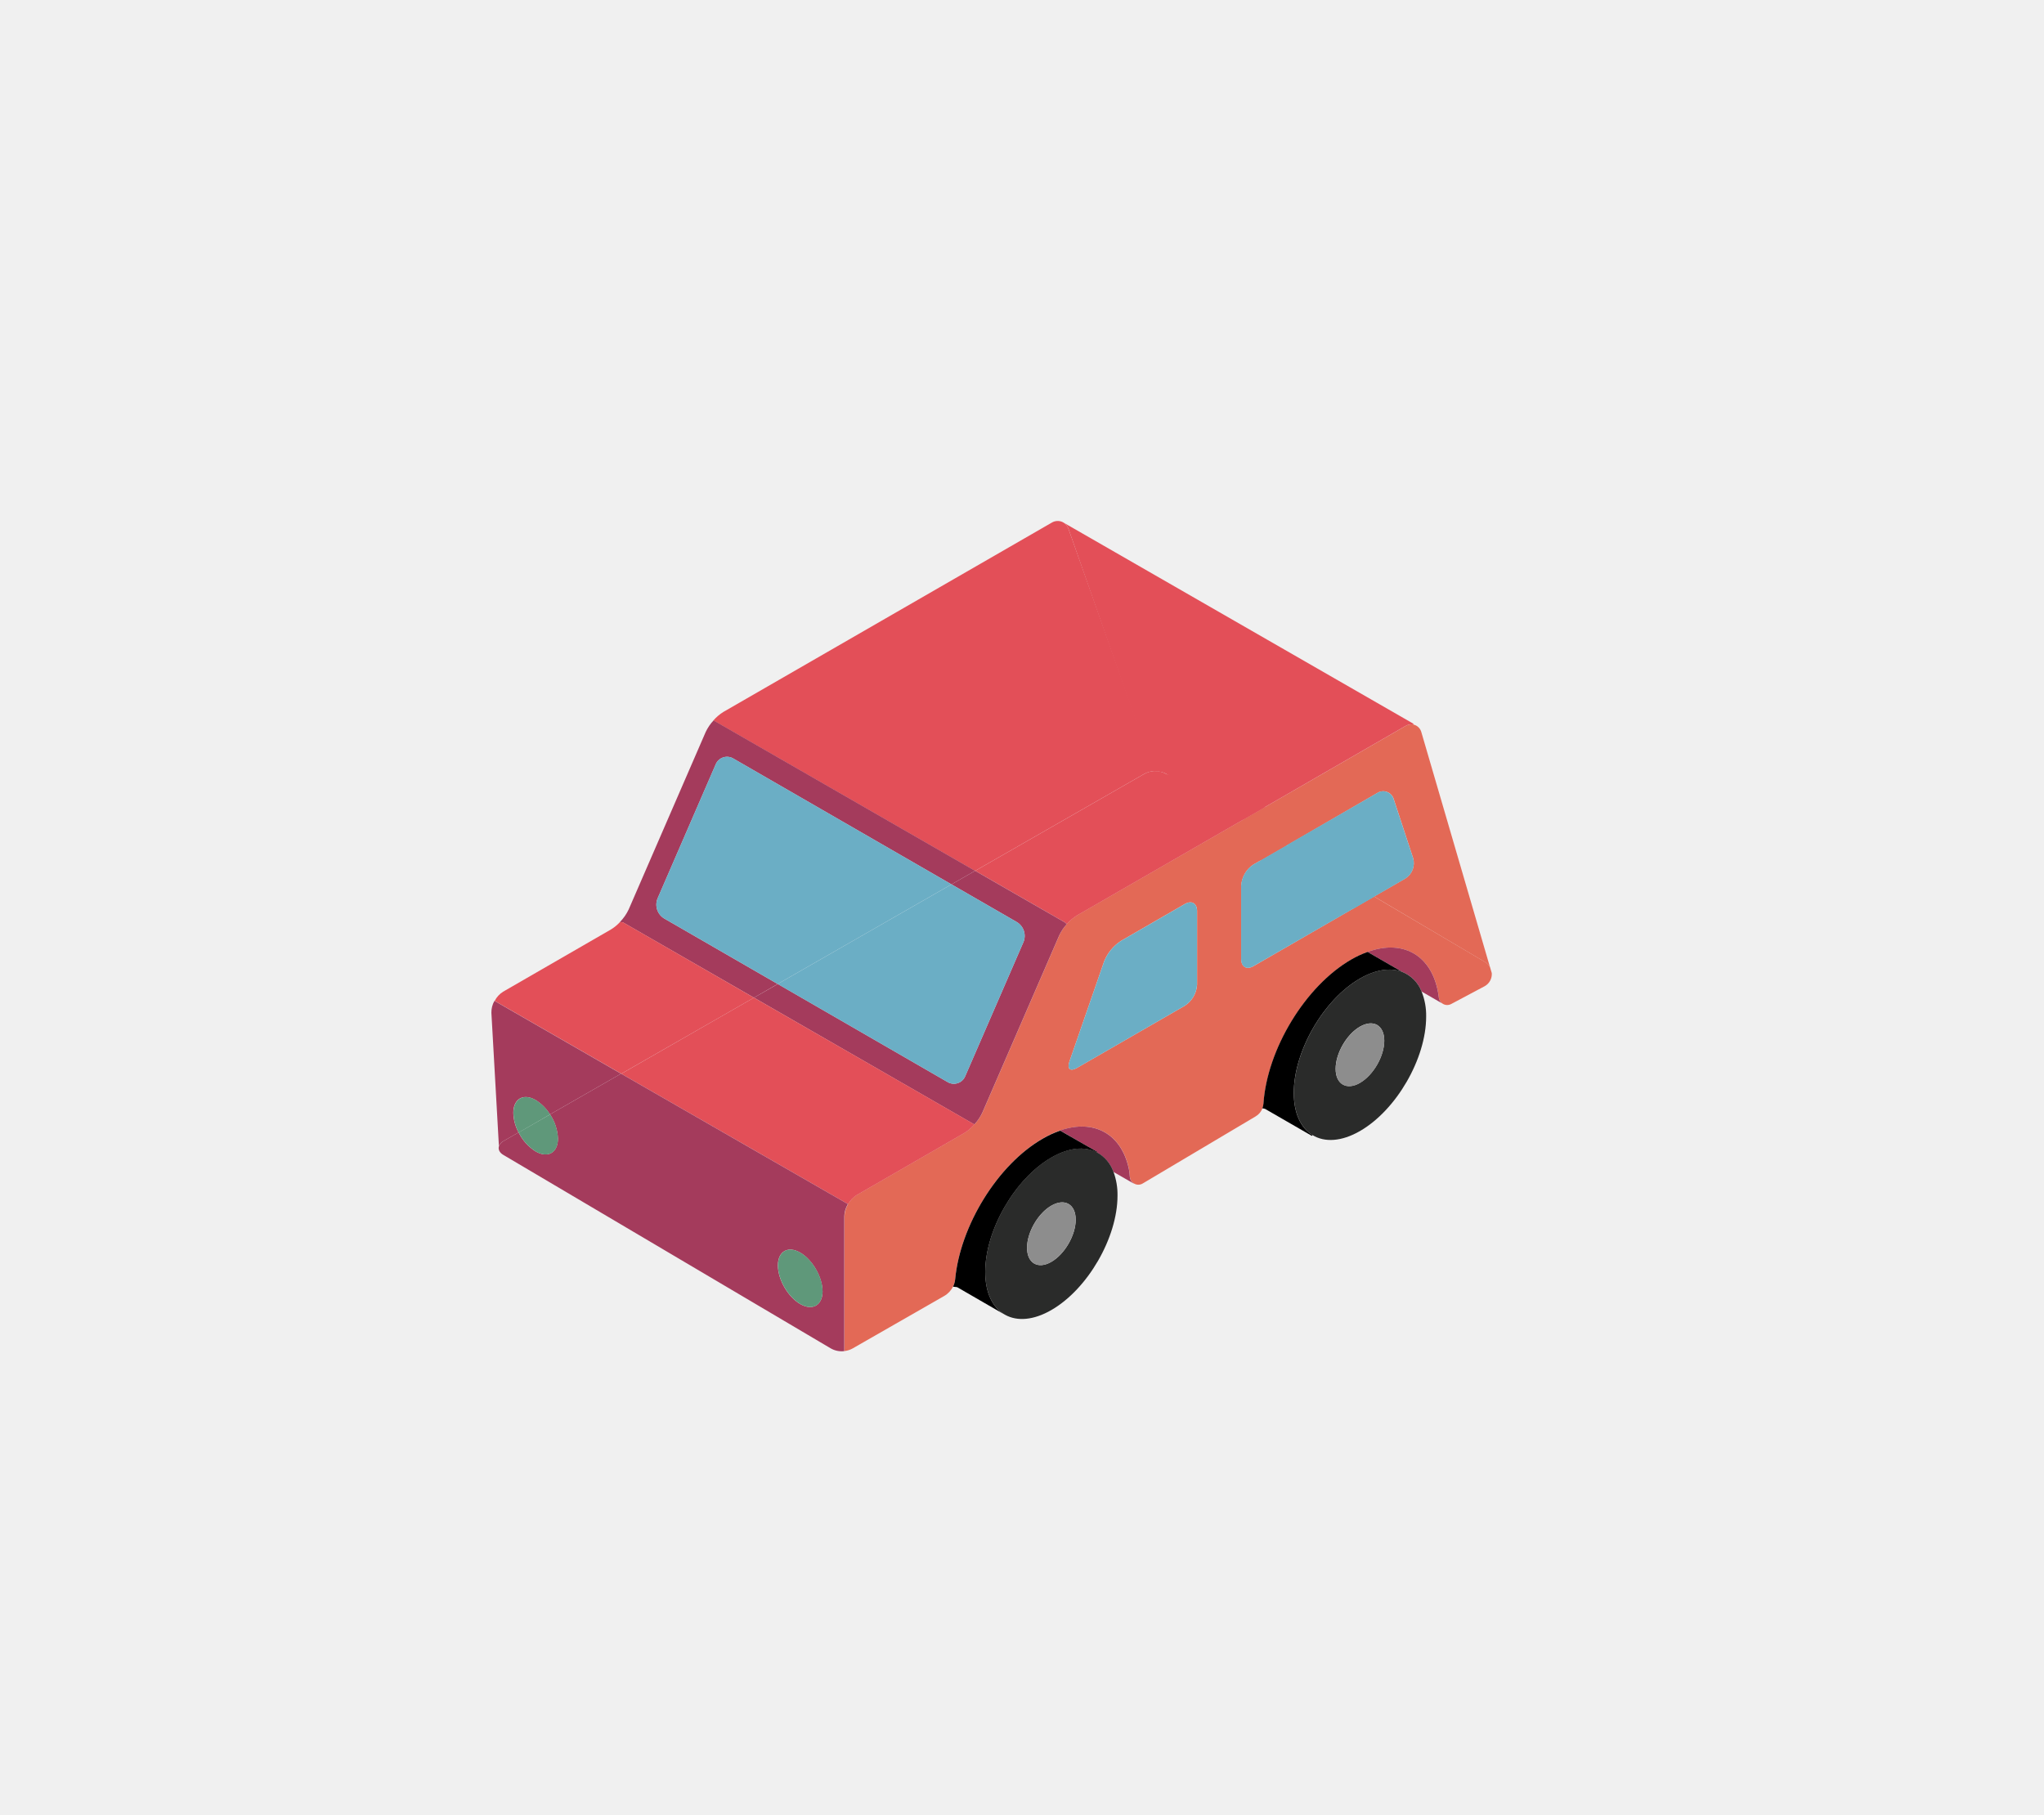
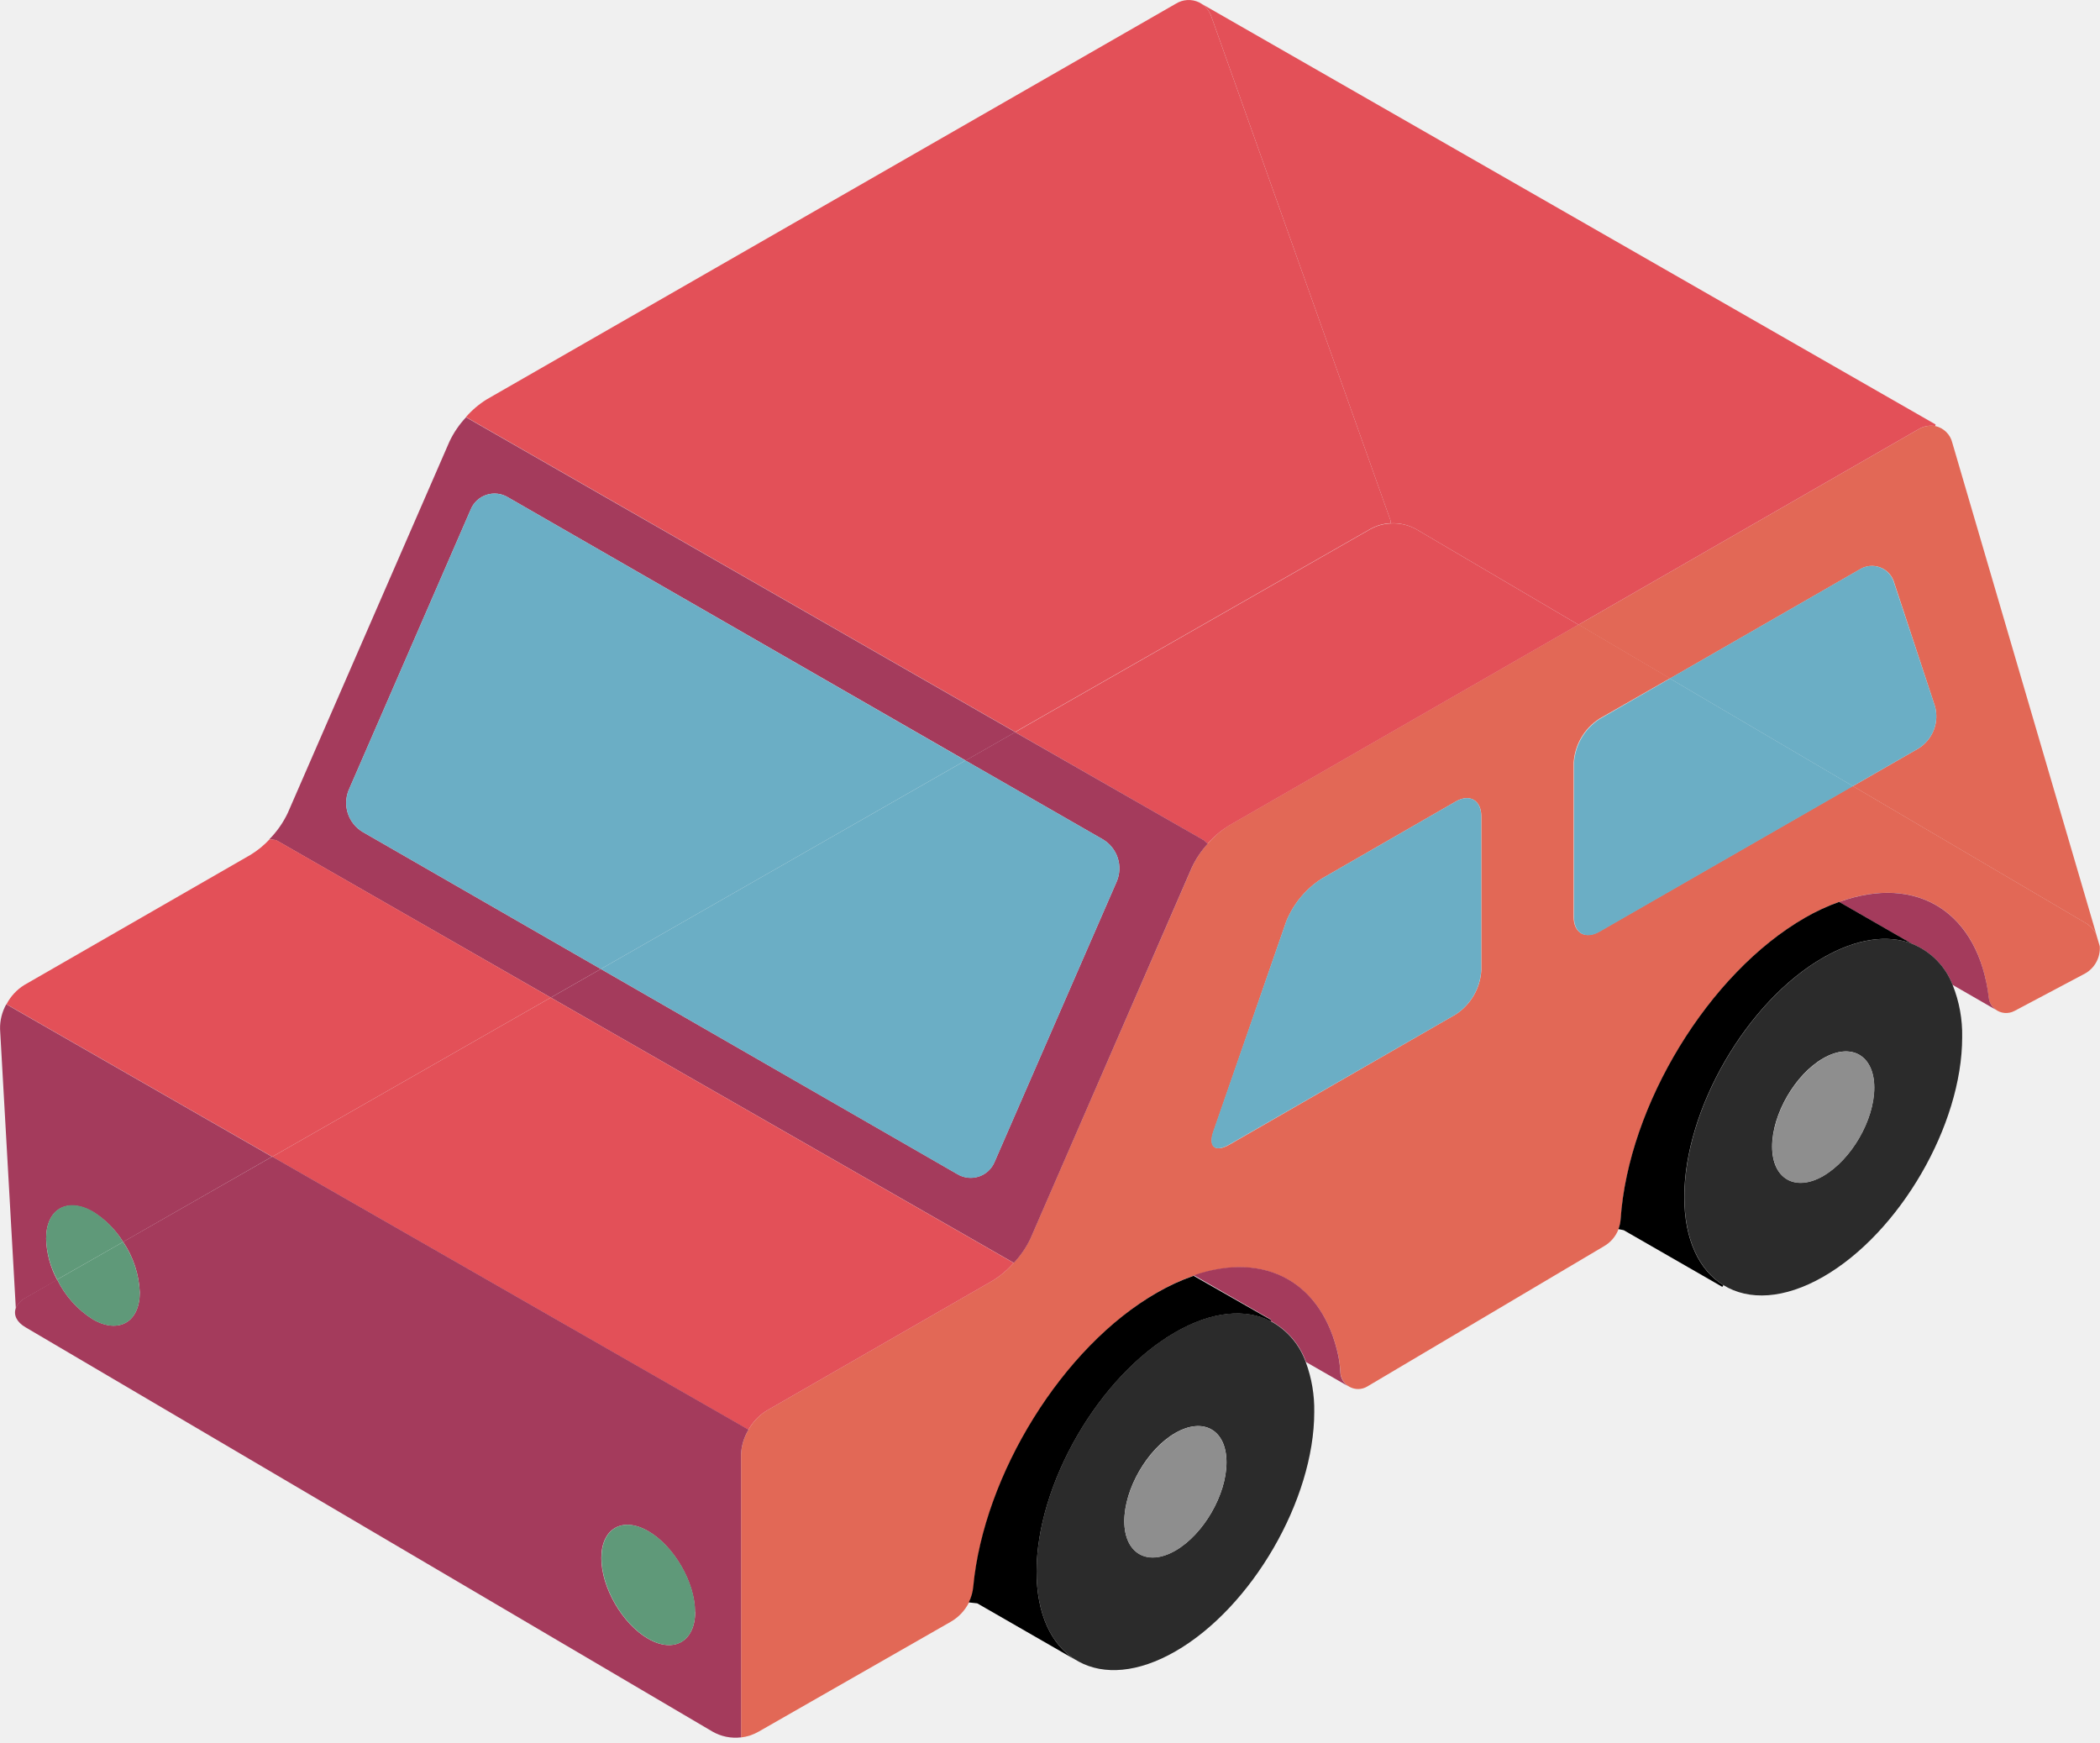
- <svg xmlns="http://www.w3.org/2000/svg" width="526" height="467" viewBox="0 0 526 467" fill="none">
-   <path d="M351.924 244.975C350.483 245.496 349.092 246.148 347.768 246.92C335.91 253.755 326.1 270.064 325.152 283.986C325.123 284.41 325.031 284.827 324.877 285.223C324.548 286.099 323.927 286.835 323.118 287.306L294.036 304.584C293.716 304.771 293.354 304.874 292.983 304.881C292.612 304.889 292.246 304.801 291.918 304.627C291.591 304.453 291.314 304.198 291.113 303.887C290.912 303.576 290.795 303.218 290.771 302.848C290.74 302.19 290.662 301.536 290.539 300.888C288.65 291.855 281.635 287.87 272.817 290.929C271.265 291.472 269.77 292.162 268.35 292.991C256.767 299.681 247.095 315.411 245.806 329.153C245.743 329.827 245.556 330.484 245.256 331.091C244.759 332.108 243.966 332.952 242.983 333.514L219.497 346.973C218.832 347.362 218.092 347.609 217.325 347.696V312.959C217.362 311.87 217.679 310.809 218.245 309.878C218.771 308.921 219.534 308.115 220.46 307.535L248.217 291.522C249.168 290.931 250.025 290.2 250.758 289.353C251.586 288.473 252.272 287.47 252.792 286.38L272.614 240.686C273.109 239.629 273.764 238.653 274.554 237.793C275.316 236.917 276.204 236.159 277.19 235.544L319.99 210.889L331.204 217.506L322.553 222.489C321.642 223.085 320.883 223.886 320.339 224.828C319.794 225.771 319.479 226.827 319.418 227.914V246.841C319.418 248.83 320.83 249.647 322.553 248.649L353.604 230.713L382.128 247.542C382.673 247.856 383.123 248.311 383.431 248.859L383.894 250.435C383.94 251.106 383.795 251.777 383.476 252.369C383.157 252.961 382.677 253.452 382.091 253.784L373.44 258.384C373.069 258.582 372.649 258.668 372.23 258.632C371.811 258.596 371.412 258.44 371.08 258.181C370.855 258.007 370.667 257.789 370.529 257.541C370.391 257.292 370.305 257.018 370.276 256.735C369.031 246.255 361.516 241.503 351.924 244.975ZM308.059 253.393V234.445C308.059 232.456 306.648 231.646 304.917 232.636L288.505 242.111C286.555 243.368 285.039 245.193 284.161 247.34L275.192 273.217C274.54 275.098 275.416 275.821 277.139 274.83L304.917 258.818C305.83 258.223 306.59 257.422 307.136 256.48C307.682 255.538 307.998 254.48 308.059 253.393Z" fill="#E36956" />
-   <path d="M365.795 188.511L383.431 248.887C383.123 248.339 382.673 247.884 382.128 247.571L353.604 230.712L361.647 226.076C362.506 225.539 363.167 224.736 363.529 223.79C363.891 222.844 363.934 221.805 363.652 220.832L358.679 205.71C358.562 205.28 358.346 204.885 358.048 204.555C357.749 204.225 357.377 203.971 356.961 203.812C356.545 203.654 356.098 203.595 355.655 203.642C355.213 203.689 354.788 203.84 354.415 204.082L324.381 221.51L319.99 210.888L361.669 186.848C362.285 186.474 363.015 186.335 363.725 186.457C364.228 186.572 364.688 186.825 365.054 187.188C365.42 187.551 365.677 188.009 365.795 188.511Z" fill="#E36956" />
-   <path d="M371.08 258.197L365.831 255.167C365.392 254.024 364.72 252.984 363.859 252.113C362.998 251.242 361.967 250.558 360.829 250.104L351.924 244.969C361.516 241.497 369.031 246.249 370.276 256.787C370.309 257.063 370.397 257.331 370.535 257.573C370.673 257.815 370.859 258.027 371.08 258.197Z" fill="#A43B5C" />
-   <path d="M360.829 250.109C361.967 250.563 362.998 251.247 363.859 252.118C364.72 252.99 365.392 254.029 365.831 255.172C366.652 257.224 367.051 259.421 367.004 261.63C367.004 272.421 359.344 285.671 349.984 291.066C345.191 293.829 340.847 294.024 337.741 292.108C334.78 290.278 332.956 286.524 332.956 281.259C332.956 270.468 340.616 257.219 349.984 251.823C354.096 249.451 357.882 248.974 360.829 250.109ZM349.969 278.67C353.408 276.681 356.224 271.814 356.224 267.821C356.224 263.829 353.408 262.231 349.969 264.205C346.53 266.18 343.707 271.069 343.707 275.054C343.707 279.039 346.538 280.652 349.984 278.67H349.969Z" fill="#2A2B2A" />
-   <path d="M363.746 186.263L363.702 186.458C362.992 186.336 362.262 186.475 361.646 186.849L319.99 210.889L300.189 199.201C299.222 198.629 297.939 198.431 296.816 198.494L296.674 198.068L274.967 136.113C274.748 135.451 274.309 134.884 273.721 134.508L363.746 186.263Z" fill="#E34F58" />
-   <path d="M363.652 220.86C363.934 221.833 363.891 222.871 363.529 223.817C363.167 224.764 362.507 225.566 361.647 226.103L348.251 233.87L331.161 217.475L354.393 204.081C354.766 203.838 355.191 203.688 355.634 203.641C356.076 203.594 356.524 203.652 356.939 203.811C357.355 203.969 357.727 204.224 358.026 204.554C358.324 204.883 358.541 205.279 358.657 205.708L363.652 220.86Z" fill="#6BAEC5" />
-   <path d="M351.924 244.977L360.828 250.112C357.882 248.976 354.096 249.453 349.969 251.826C340.601 257.221 332.941 270.471 332.941 281.261C332.941 286.534 334.766 290.287 337.727 292.11L337.604 292.32L325.514 285.348L324.862 285.217C325.016 284.821 325.108 284.404 325.137 283.981C326.086 270.029 335.895 253.749 347.754 246.915C349.082 246.144 350.478 245.495 351.924 244.977Z" fill="black" />
-   <path d="M356.239 267.837C356.239 271.815 353.422 276.682 349.984 278.686C346.545 280.689 343.721 279.047 343.721 275.07C343.721 271.092 346.538 266.224 349.984 264.221C353.43 262.218 356.239 263.867 356.239 267.837Z" fill="#8D8D8D" />
-   <path d="M331.183 217.508L353.625 230.743L322.531 248.65C320.808 249.648 319.396 248.831 319.396 246.842V227.915C319.457 226.829 319.772 225.772 320.317 224.83C320.861 223.888 321.62 223.086 322.531 222.491L331.183 217.508Z" fill="#6BAEC5" />
-   <path d="M300.168 199.203L325.518 207.73L277.182 235.575C276.197 236.19 275.309 236.948 274.547 237.824L274.048 237.383L250.953 224.105L294.471 199.16C295.239 198.725 296.1 198.477 296.983 198.437C298.097 198.374 299.205 198.64 300.168 199.203Z" fill="#E34F58" />
-   <path d="M308.045 234.443V253.392C307.985 254.478 307.669 255.535 307.125 256.477C306.58 257.42 305.822 258.221 304.911 258.816L277.147 274.829C275.424 275.82 274.548 275.096 275.199 273.216L284.169 247.346C285.046 245.199 286.563 243.374 288.513 242.117L304.925 232.642C306.634 231.644 308.045 232.454 308.045 234.443Z" fill="#6BAEC5" />
-   <path d="M296.946 198.165V198.454C296.064 198.494 295.203 198.742 294.434 199.177L250.917 224.122L183.589 185.4C184.323 184.554 185.18 183.823 186.13 183.23L270.623 134.52C271.045 134.257 271.526 134.105 272.022 134.077C272.518 134.049 273.013 134.147 273.461 134.361L273.722 134.513C274.309 134.889 274.749 135.456 274.967 136.118L296.946 198.165Z" fill="#E34F58" />
-   <path d="M291.756 304.561V304.597L286.543 301.595C285.781 299.424 284.231 297.618 282.2 296.533L282.272 296.388L272.788 290.92C281.606 287.89 288.621 291.846 290.511 300.879C290.634 301.526 290.711 302.181 290.742 302.839C290.761 303.186 290.863 303.524 291.039 303.823C291.215 304.123 291.461 304.376 291.756 304.561Z" fill="#A43B5C" />
-   <path d="M286.55 301.589C287.267 303.546 287.616 305.618 287.578 307.701C287.578 318.491 279.919 331.741 270.558 337.136C265.968 339.784 261.783 340.073 258.714 338.395L258.301 338.156C255.355 336.326 253.538 332.58 253.538 327.308C253.538 316.517 261.197 303.267 270.558 297.872C275.068 295.268 279.18 294.943 282.228 296.519C284.252 297.61 285.794 299.419 286.55 301.589ZM270.558 324.733C274.004 322.744 276.82 317.869 276.82 313.884C276.82 309.899 274.004 308.294 270.558 310.268C267.112 312.243 264.296 317.132 264.296 321.117C264.296 325.102 267.141 326.722 270.558 324.733Z" fill="#2A2B2A" />
-   <path d="M282.301 296.398L282.228 296.543C279.181 294.966 275.069 295.292 270.558 297.895C261.197 303.291 253.538 316.54 253.538 327.331C253.538 332.589 255.355 336.336 258.302 338.18L246.298 331.244L245.256 331.128C245.556 330.521 245.743 329.864 245.806 329.19C247.095 315.448 256.738 299.689 268.35 293.028C269.77 292.2 271.265 291.509 272.817 290.967L282.301 296.398Z" fill="black" />
-   <path d="M276.82 313.884C276.82 317.855 274.004 322.729 270.558 324.733C267.112 326.736 264.296 325.094 264.296 321.117C264.296 317.139 267.12 312.271 270.558 310.268C273.997 308.265 276.82 309.935 276.82 313.884Z" fill="#8D8D8D" />
-   <path d="M274.026 237.382L274.526 237.823C273.735 238.683 273.08 239.659 272.585 240.716L252.763 286.403C252.243 287.493 251.557 288.496 250.729 289.376L194.021 256.75L200.16 253.236L243.822 278.448C244.214 278.686 244.653 278.836 245.108 278.888C245.563 278.939 246.025 278.892 246.46 278.748C246.895 278.604 247.294 278.368 247.628 278.055C247.963 277.742 248.225 277.36 248.398 276.936L263.384 242.423C263.758 241.508 263.793 240.489 263.482 239.551C263.172 238.612 262.536 237.815 261.69 237.303L244.85 227.59L250.932 224.104L274.026 237.382Z" fill="#A43B5C" />
-   <path d="M261.69 237.303C262.536 237.815 263.172 238.612 263.482 239.551C263.793 240.49 263.758 241.508 263.384 242.423L248.398 276.936C248.225 277.361 247.963 277.742 247.628 278.055C247.293 278.368 246.895 278.605 246.46 278.748C246.024 278.892 245.563 278.94 245.108 278.888C244.652 278.836 244.214 278.686 243.822 278.448L200.124 253.229L244.85 227.59L261.69 237.303Z" fill="#6BAEC5" />
-   <path d="M250.932 224.104L244.85 227.59L188.743 195.225C188.353 194.985 187.914 194.834 187.459 194.781C187.004 194.728 186.542 194.775 186.107 194.918C185.671 195.061 185.272 195.297 184.938 195.61C184.603 195.923 184.34 196.305 184.168 196.729L169.211 231.235C168.838 232.151 168.803 233.17 169.114 234.11C169.424 235.049 170.059 235.848 170.905 236.362L200.124 253.228L194.021 256.751L160.335 237.382L159.524 237.281C160.449 236.341 161.21 235.253 161.776 234.063L181.605 188.368C182.122 187.276 182.806 186.271 183.632 185.389L250.932 224.104Z" fill="#A43B5C" />
-   <path d="M194.021 256.748L250.765 289.373C250.032 290.22 249.175 290.952 248.224 291.543L220.467 307.555C219.541 308.135 218.778 308.942 218.252 309.899L217.332 309.364L159.879 276.333L194.021 256.748Z" fill="#E34F58" />
-   <path d="M244.85 227.587L200.124 253.226L170.905 236.36C170.059 235.846 169.424 235.047 169.113 234.108C168.803 233.168 168.837 232.149 169.211 231.232L184.168 196.719C184.34 196.295 184.602 195.913 184.937 195.6C185.272 195.287 185.671 195.051 186.106 194.908C186.542 194.765 187.003 194.718 187.459 194.771C187.914 194.824 188.352 194.976 188.743 195.215L244.85 227.587Z" fill="#6BAEC5" />
-   <path d="M128.409 294.923C128.636 294.367 129.054 293.91 129.589 293.635L133.455 291.422C134.432 293.433 135.951 295.131 137.842 296.326C140.998 298.141 143.576 296.651 143.583 293.013C143.491 290.789 142.784 288.634 141.541 286.786L159.821 276.307L217.275 309.337L218.194 309.872C217.628 310.803 217.311 311.864 217.275 312.953V347.712C216.054 347.859 214.819 347.605 213.756 346.989L129.589 297.252C128.495 296.637 128.141 295.74 128.409 294.923ZM211.664 332.285C211.664 328.669 209.079 324.178 205.923 322.355C202.766 320.533 200.182 322.023 200.182 325.66C200.182 329.298 202.766 333.768 205.923 335.59C209.079 337.413 211.686 335.923 211.686 332.285H211.664Z" fill="#A43B5C" />
-   <path d="M205.945 322.354C209.102 324.176 211.686 328.639 211.686 332.284C211.686 335.929 209.102 337.412 205.945 335.589C202.789 333.767 200.204 329.304 200.204 325.659C200.204 322.014 202.789 320.531 205.945 322.354Z" fill="#5F987A" />
-   <path d="M194.021 256.753L159.879 276.324L127.301 257.577C127.798 256.608 128.548 255.791 129.472 255.212L157.229 239.193C158.087 238.665 158.869 238.023 159.553 237.283L160.364 237.384L194.021 256.753Z" fill="#E34F58" />
-   <path d="M127.236 257.568L159.814 276.315L141.534 286.794C140.604 285.291 139.338 284.024 137.835 283.091C134.679 281.276 132.094 282.766 132.094 286.404C132.146 288.162 132.61 289.883 133.448 291.43L129.589 293.636C129.048 293.905 128.621 294.359 128.387 294.916L126.454 260.613C126.441 259.547 126.71 258.496 127.236 257.568Z" fill="#A43B5C" />
-   <path d="M141.563 286.795C142.807 288.642 143.513 290.798 143.605 293.022C143.605 296.638 141.02 298.15 137.864 296.334C135.973 295.139 134.454 293.441 133.477 291.431L141.563 286.795Z" fill="#5F987A" />
-   <path d="M141.563 286.793L133.476 291.465C132.633 289.907 132.169 288.173 132.123 286.403C132.123 282.786 134.707 281.275 137.864 283.09C139.367 284.022 140.633 285.29 141.563 286.793Z" fill="#5F987A" />
+ <svg xmlns="http://www.w3.org/2000/svg" width="200" height="166" viewBox="0 0 200 166" fill="none">
+   <g clip-path="url(#clip0)">
+     <path d="M175.157 85.894C174.037 86.298 172.957 86.803 171.928 87.401C162.716 92.694 155.094 105.325 154.358 116.107C154.335 116.436 154.263 116.758 154.144 117.065C153.888 117.743 153.406 118.313 152.777 118.678L130.195 132.06C129.946 132.205 129.665 132.284 129.377 132.29C129.089 132.295 128.804 132.228 128.55 132.093C128.295 131.958 128.08 131.761 127.924 131.52C127.768 131.278 127.676 131.002 127.658 130.715C127.634 130.206 127.574 129.699 127.478 129.197C126.01 122.201 120.56 119.115 113.71 121.484C112.504 121.905 111.342 122.439 110.239 123.081C101.24 128.262 93.726 140.445 92.725 151.087C92.676 151.609 92.531 152.118 92.297 152.588C91.911 153.376 91.296 154.029 90.531 154.464L72.263 164.911C71.746 165.212 71.171 165.403 70.576 165.471V138.546C70.604 137.702 70.85 136.881 71.29 136.16C71.699 135.419 72.291 134.794 73.011 134.345L94.575 121.944C95.314 121.486 95.98 120.919 96.549 120.263C97.193 119.582 97.726 118.806 98.13 117.961L113.53 82.573C113.914 81.754 114.423 80.998 115.037 80.332C115.629 79.654 116.319 79.067 117.084 78.591L150.342 59.474L159.054 64.599L152.305 68.458C151.597 68.919 151.007 69.54 150.584 70.269C150.161 70.999 149.916 71.818 149.869 72.659V87.317C149.869 88.858 150.966 89.49 152.305 88.718L176.445 74.849L198.605 87.883C199.029 88.126 199.378 88.478 199.618 88.902L199.978 90.123C200.013 90.643 199.9 91.162 199.652 91.621C199.405 92.08 199.032 92.46 198.577 92.717L191.856 96.279C191.568 96.433 191.241 96.499 190.916 96.472C190.59 96.444 190.28 96.322 190.022 96.122C189.847 95.988 189.701 95.819 189.594 95.626C189.487 95.434 189.42 95.221 189.398 95.002C188.447 86.886 182.609 83.212 175.157 85.894ZM141.078 92.414V77.739C141.078 76.199 139.953 75.572 138.637 76.339L125.887 83.676C124.372 84.65 123.193 86.064 122.512 87.726L115.571 107.767C115.065 109.223 115.746 109.784 117.084 109.016L138.632 96.615C139.342 96.155 139.933 95.535 140.358 94.805C140.783 94.076 141.03 93.257 141.078 92.414Z" fill="#E26856" />
+     <path d="M185.933 42.166L199.634 88.925C199.395 88.5 199.045 88.148 198.622 87.905L176.462 74.871L182.71 71.281C183.378 70.865 183.892 70.243 184.173 69.51C184.454 68.778 184.487 67.974 184.268 67.22L180.404 55.508C180.314 55.176 180.146 54.869 179.914 54.614C179.682 54.359 179.393 54.161 179.07 54.039C178.747 53.916 178.399 53.871 178.056 53.907C177.712 53.943 177.381 54.06 177.092 54.248L159.043 64.621L150.33 59.496L182.71 40.878C183.189 40.589 183.756 40.481 184.308 40.575C184.702 40.661 185.063 40.856 185.35 41.138C185.638 41.419 185.84 41.775 185.933 42.166Z" fill="#E26856" />
+     <path d="M190.039 96.145L185.961 93.798C185.62 92.913 185.098 92.108 184.43 91.433C183.761 90.758 182.959 90.228 182.075 89.877L175.157 85.9C182.609 83.212 188.447 86.892 189.415 95.052C189.44 95.267 189.509 95.474 189.616 95.662C189.723 95.849 189.867 96.013 190.039 96.145Z" fill="#A43B5C" />
+     <path d="M182.075 89.872C182.959 90.223 183.761 90.753 184.43 91.428C185.098 92.102 185.62 92.907 185.961 93.792C186.599 95.382 186.909 97.083 186.873 98.794C186.873 107.151 180.922 117.413 173.65 121.591C169.926 123.731 166.551 123.882 164.139 122.398C161.838 120.981 160.421 118.074 160.421 113.996C160.421 105.639 166.371 95.378 173.65 91.199C176.844 89.373 179.786 88.992 182.075 89.872ZM173.638 111.991C176.31 110.45 178.498 106.681 178.498 103.589C178.498 100.497 176.31 99.259 173.638 100.788C170.967 102.317 168.773 106.104 168.773 109.19C168.773 112.276 170.972 113.525 173.65 111.991H173.638Z" fill="#2B2B2B" />
+     <path d="M184.341 40.424L184.308 40.575C183.756 40.481 183.189 40.589 182.71 40.878L150.33 59.496L134.947 50.444C134.192 49.999 133.321 49.788 132.445 49.84V49.615L115.369 1.585C115.199 1.073 114.857 0.633 114.401 0.342L184.341 40.424Z" fill="#E35058" />
+     <path d="M184.268 67.22C184.487 67.973 184.454 68.778 184.173 69.51C183.891 70.243 183.378 70.865 182.71 71.281L176.462 74.871L159.026 64.621L177.075 54.248C177.365 54.06 177.695 53.943 178.039 53.907C178.382 53.87 178.73 53.916 179.053 54.038C179.376 54.161 179.665 54.358 179.897 54.614C180.129 54.869 180.297 55.175 180.387 55.508L184.268 67.22Z" fill="#6BAEC5" />
+     <path d="M175.157 85.894L182.075 89.871C179.786 88.992 176.844 89.362 173.638 91.199C166.36 95.377 160.409 105.639 160.409 113.996C160.409 118.079 161.827 120.986 164.127 122.398L164.032 122.56L154.639 117.16L154.133 117.06C154.252 116.753 154.324 116.43 154.346 116.102C155.083 105.297 162.704 92.689 171.917 87.396C172.949 86.799 174.033 86.296 175.157 85.894Z" fill="black" />
+     <path d="M178.509 103.6C178.509 106.68 176.321 110.45 173.649 112.001C170.978 113.553 168.784 112.281 168.784 109.201C168.784 106.12 170.972 102.351 173.649 100.799C176.327 99.248 178.509 100.525 178.509 103.6Z" fill="#8E8E8E" />
+     <path d="M159.043 64.621L176.479 74.871L152.338 88.74C151 89.513 149.903 88.88 149.903 87.34V72.681C149.95 71.84 150.195 71.021 150.618 70.292C151.041 69.562 151.63 68.942 152.338 68.48L159.043 64.621Z" fill="#6BAEC5" />
+     <path d="M134.948 50.444L150.33 59.496L117.073 78.613C116.302 79.088 115.606 79.675 115.009 80.355L114.621 80.013L96.679 69.729L130.487 50.411C131.085 50.074 131.753 49.882 132.439 49.851C133.316 49.795 134.19 50.002 134.948 50.444Z" fill="#E35058" />
+     <path d="M141.067 77.739V92.414C141.02 93.255 140.775 94.073 140.352 94.803C139.929 95.533 139.34 96.153 138.632 96.615L117.051 109.016C115.712 109.783 115.031 109.223 115.538 107.767L122.506 87.725C123.188 86.063 124.366 84.649 125.881 83.676L138.632 76.338C139.97 75.571 141.067 76.198 141.067 77.739Z" fill="#6BAEC5" />
+     <path d="M132.445 49.605V49.829C131.759 49.859 131.09 50.051 130.493 50.389L96.684 69.707L44.377 39.718C44.947 39.064 45.613 38.497 46.351 38.038L111.994 0.348C112.322 0.144 112.695 0.026 113.081 0.005C113.466 -0.017 113.851 0.059 114.199 0.224L114.401 0.342C114.858 0.634 115.199 1.073 115.369 1.586L132.445 49.605Z" fill="#E35058" />
+     <path d="M128.434 132.042L124.385 129.718C123.792 128.036 122.588 126.637 121.01 125.797L121.066 125.685L113.698 121.45C120.549 119.103 125.999 122.167 127.467 129.163C127.563 129.664 127.623 130.171 127.647 130.681C127.657 130.955 127.734 131.222 127.871 131.459C128.008 131.696 128.202 131.896 128.434 132.042Z" fill="#A43B5C" />
+     <path d="M124.368 129.746C124.925 131.261 125.196 132.866 125.167 134.479C125.167 142.836 119.216 153.097 111.943 157.276C108.378 159.326 105.127 159.55 102.742 158.251L102.421 158.066C100.132 156.649 98.72 153.747 98.72 149.664C98.72 141.307 104.671 131.046 111.943 126.867C115.448 124.851 118.642 124.599 121.01 125.82C122.583 126.665 123.781 128.065 124.368 129.746ZM111.943 147.67C114.621 146.13 116.809 142.354 116.809 139.268C116.809 136.182 114.621 134.938 111.943 136.467C109.266 137.997 107.078 141.783 107.078 144.869C107.078 147.956 109.272 149.205 111.943 147.67Z" fill="#2B2B2B" />
+     <path d="M121.066 125.719L121.01 125.831C118.642 124.61 115.448 124.862 111.944 126.878C104.671 131.057 98.721 141.318 98.721 149.675C98.721 153.747 100.132 156.649 102.421 158.077L93.073 152.7L92.264 152.61C92.497 152.14 92.642 151.631 92.691 151.109C93.692 140.467 101.184 128.262 110.206 123.103C111.308 122.462 112.47 121.927 113.676 121.507L121.066 125.719Z" fill="black" />
+     <path d="M116.809 139.279C116.809 142.354 114.621 146.13 111.944 147.681C109.266 149.233 107.078 147.961 107.078 144.88C107.078 141.8 109.272 138.03 111.944 136.479C114.615 134.927 116.809 136.204 116.809 139.279Z" fill="#8E8E8E" />
+     <path d="M114.638 80.013L115.026 80.355C114.411 81.021 113.903 81.776 113.518 82.595L98.135 117.973C97.732 118.817 97.198 119.594 96.555 120.275L52.454 95.008L57.223 92.285L91.172 111.817C91.477 112.001 91.817 112.117 92.171 112.158C92.525 112.198 92.883 112.161 93.221 112.05C93.559 111.938 93.869 111.755 94.129 111.513C94.389 111.27 94.593 110.975 94.727 110.646L106.37 83.917C106.66 83.209 106.688 82.42 106.446 81.693C106.205 80.966 105.711 80.348 105.054 79.952L91.948 72.429L96.673 69.73L114.638 80.013Z" fill="#A43B5C" />
+     <path d="M105.054 79.951C105.711 80.348 106.205 80.965 106.446 81.692C106.688 82.419 106.66 83.208 106.37 83.917L94.727 110.657C94.593 110.985 94.389 111.281 94.129 111.523C93.869 111.766 93.559 111.949 93.221 112.06C92.883 112.172 92.525 112.208 92.171 112.168C91.817 112.128 91.477 112.012 91.172 111.828L57.223 92.285L91.949 72.429L105.054 79.951Z" fill="#6BAEC5" />
+     <path d="M96.696 69.729L91.971 72.429L48.382 47.364C48.078 47.178 47.737 47.061 47.384 47.02C47.03 46.979 46.672 47.015 46.333 47.126C45.995 47.237 45.685 47.419 45.425 47.662C45.165 47.904 44.961 48.2 44.827 48.529L33.207 75.252C32.917 75.962 32.89 76.751 33.131 77.478C33.373 78.206 33.866 78.825 34.523 79.223L57.223 92.285L52.454 95.007L26.283 80.007L25.653 79.929C26.371 79.201 26.962 78.358 27.402 77.436L42.808 42.048C43.209 41.202 43.741 40.423 44.383 39.74L96.696 69.729Z" fill="#A43B5C" />
+     <path d="M52.454 95.008L96.538 120.275C95.969 120.931 95.303 121.497 94.564 121.955L73 134.356C72.28 134.805 71.688 135.43 71.279 136.171L70.564 135.757L25.929 110.165L52.454 95.008Z" fill="#E35058" />
+     <path d="M91.949 72.429L57.223 92.286L34.523 79.224C33.866 78.825 33.372 78.207 33.131 77.479C32.89 76.751 32.917 75.962 33.207 75.252L44.827 48.529C44.961 48.2 45.165 47.905 45.425 47.662C45.685 47.42 45.995 47.237 46.333 47.126C46.672 47.015 47.03 46.979 47.384 47.02C47.737 47.061 48.078 47.179 48.382 47.364L91.949 72.429Z" fill="#6BAEC5" />
+     <path d="M1.507 124.576C1.689 124.145 2.02 123.793 2.441 123.585L5.444 121.86C6.204 123.417 7.384 124.732 8.853 125.657C11.305 127.063 13.307 125.909 13.313 123.092C13.242 121.369 12.693 119.7 11.727 118.269L25.929 110.153L70.576 135.745L71.29 136.16C70.85 136.881 70.604 137.703 70.576 138.546V165.465C69.628 165.579 68.668 165.383 67.842 164.905L2.419 126.402C1.575 125.904 1.271 125.221 1.507 124.576ZM66.189 153.512C66.189 150.712 64.181 147.233 61.728 145.822C59.276 144.41 57.268 145.564 57.268 148.381C57.268 151.199 59.276 154.66 61.728 156.072C64.181 157.483 66.206 156.33 66.206 153.512H66.189Z" fill="#A43B5C" />
+     <path d="M61.745 145.822C64.198 147.233 66.206 150.689 66.206 153.512C66.206 156.335 64.198 157.483 61.745 156.072C59.293 154.66 57.285 151.204 57.285 148.381C57.285 145.558 59.293 144.41 61.745 145.822Z" fill="#5F9979" />
+     <path d="M52.454 95.007L25.929 110.164L0.619 95.646C1.005 94.895 1.588 94.262 2.306 93.814L23.87 81.407C24.537 80.999 25.145 80.501 25.676 79.929L26.306 80.007L52.454 95.007Z" fill="#E35058" />
+     <path d="M0.596 95.645L25.906 110.164L11.727 118.28C11.004 117.116 10.021 116.134 8.853 115.412C6.401 114.017 4.393 115.138 4.393 117.977C4.429 119.349 4.789 120.692 5.444 121.898L2.441 123.612C2.02 123.82 1.689 124.172 1.507 124.604L0.006 98.009C-0.011 97.183 0.193 96.367 0.596 95.645Z" fill="#A43B5C" />
+     <path d="M11.727 118.28C12.693 119.711 13.242 121.38 13.313 123.103C13.313 125.904 11.305 127.074 8.853 125.668C7.383 124.74 6.202 123.421 5.445 121.859L11.727 118.28Z" fill="#5F9979" />
+     <path d="M11.727 118.281L5.444 121.86C4.789 120.653 4.429 119.31 4.393 117.939C4.393 115.138 6.401 113.968 8.853 115.374C10.025 116.107 11.009 117.102 11.727 118.281Z" fill="#5F9979" />
+   </g>
+   <defs>
+     <clipPath id="clip0">
+       <path d="M0 0H200V165.493H0V0Z" fill="white" />
+     </clipPath>
+   </defs>
</svg>
